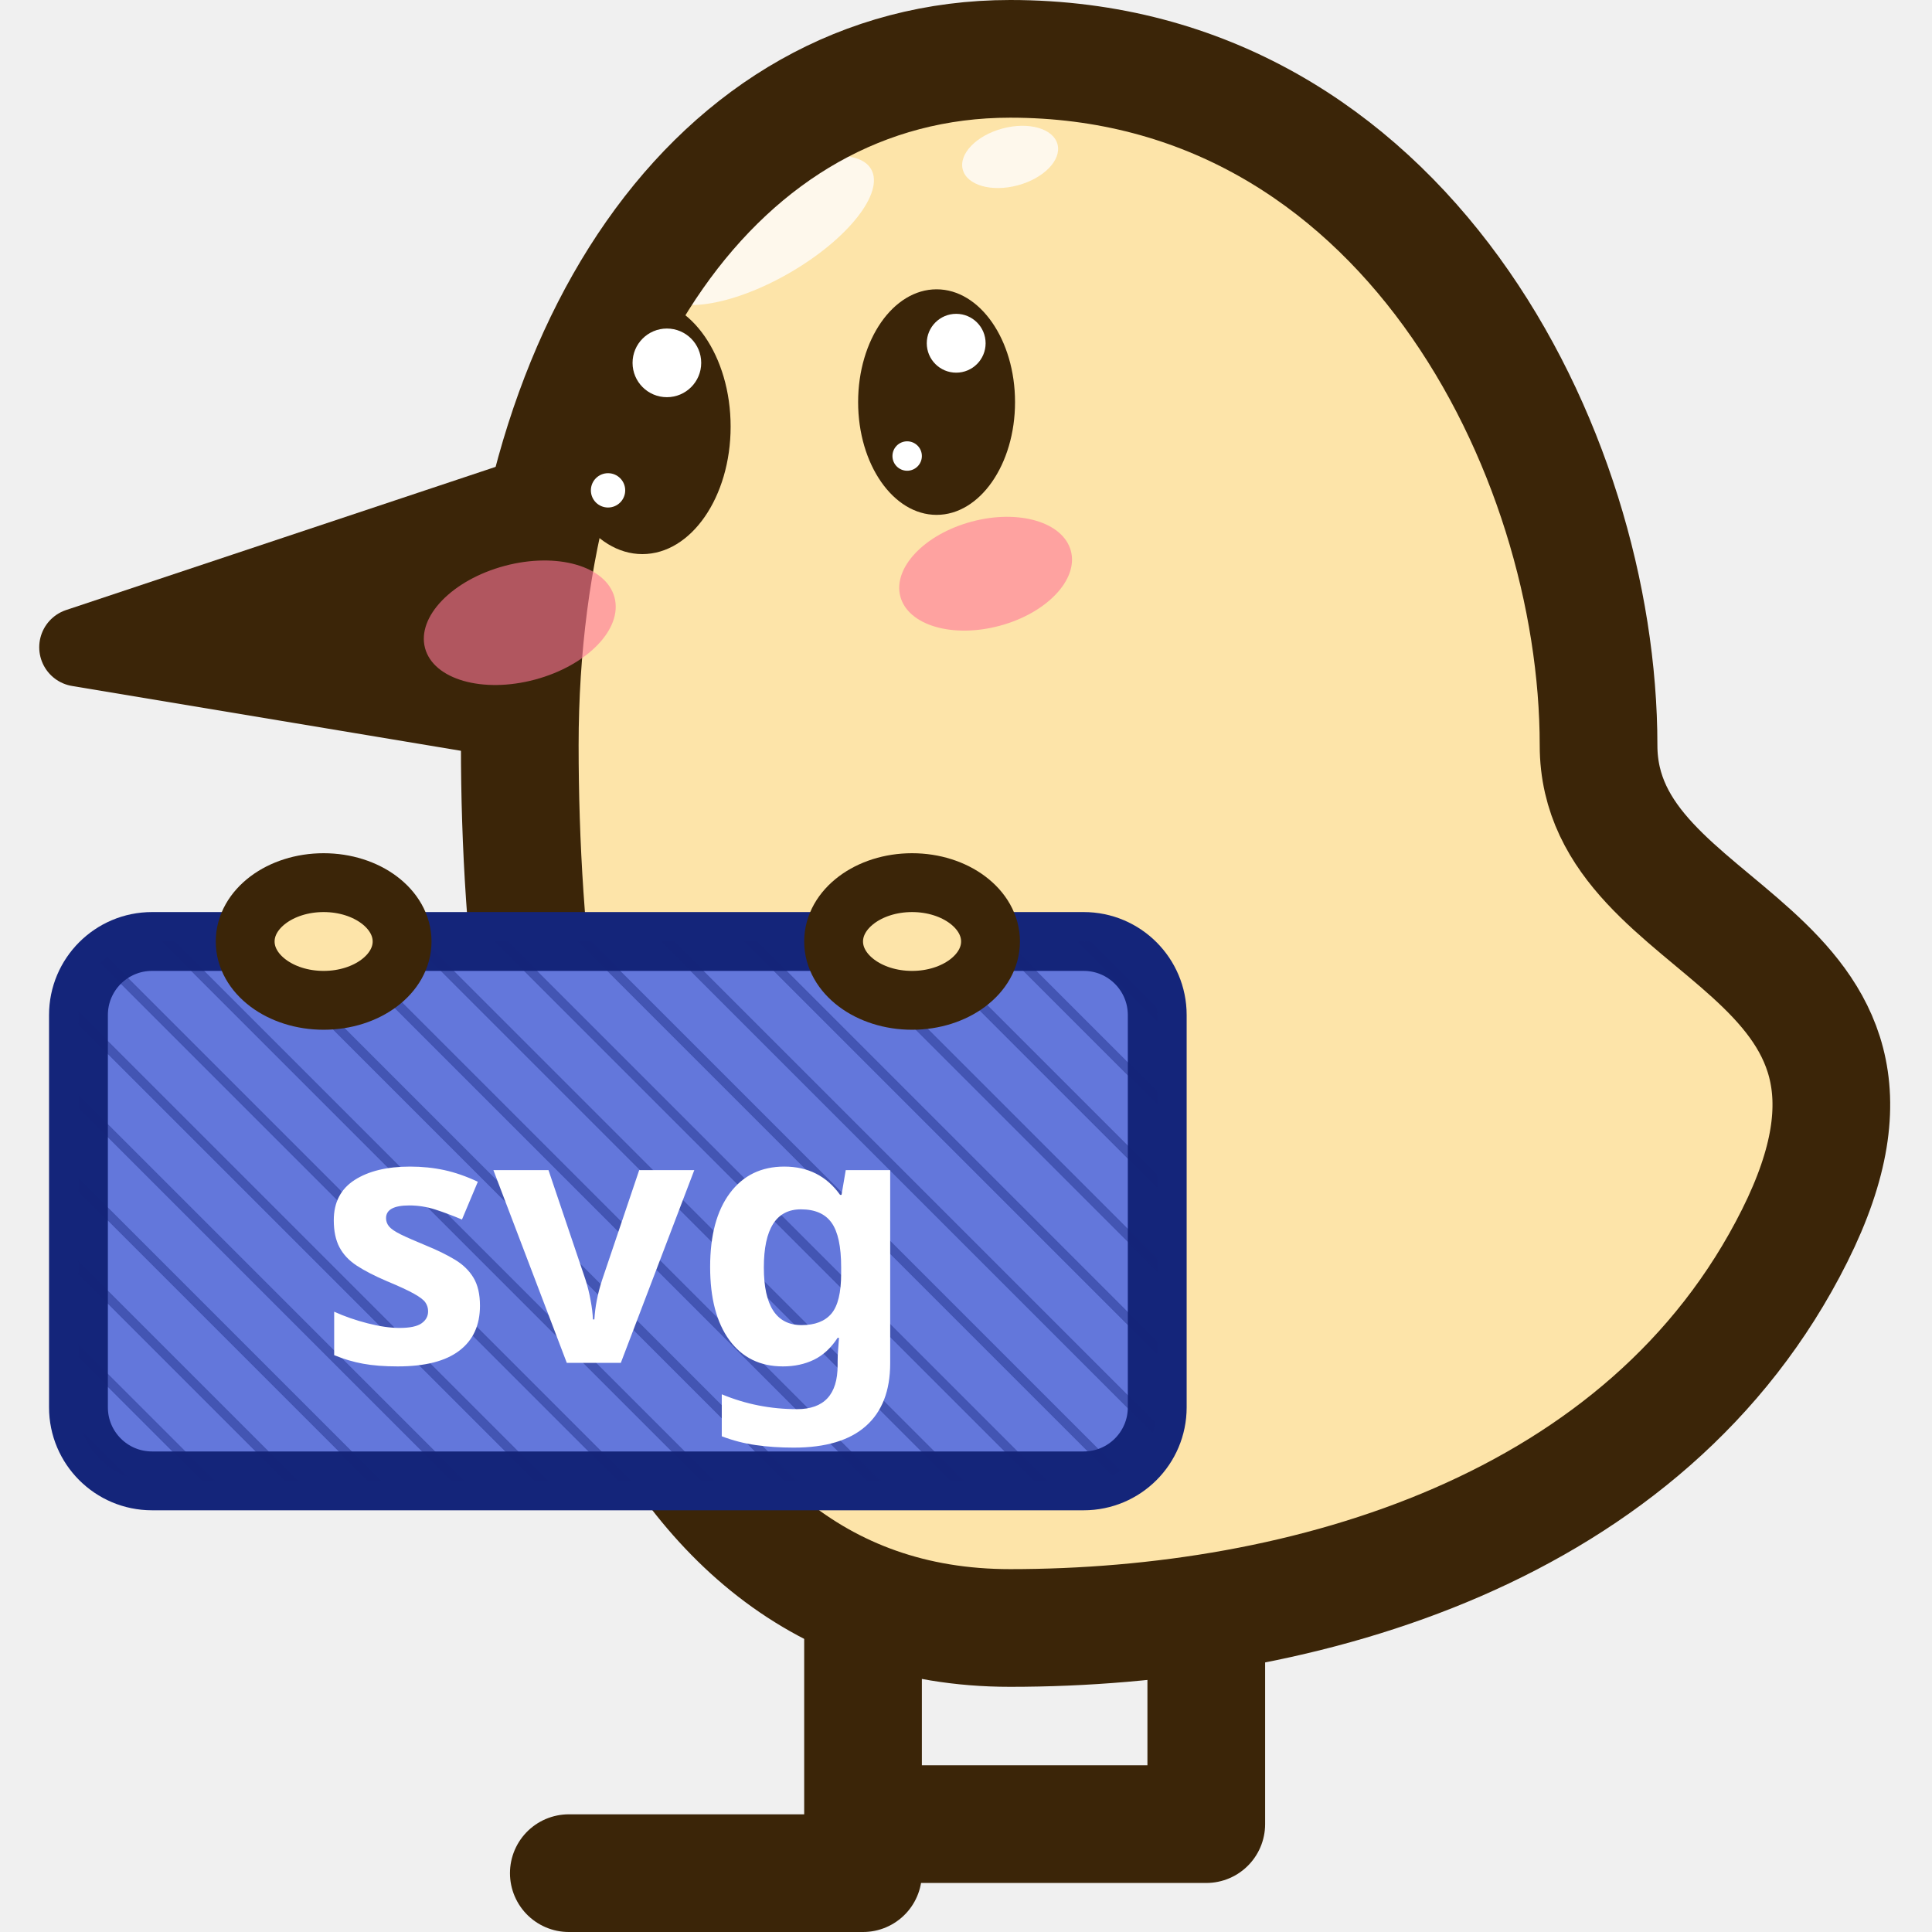
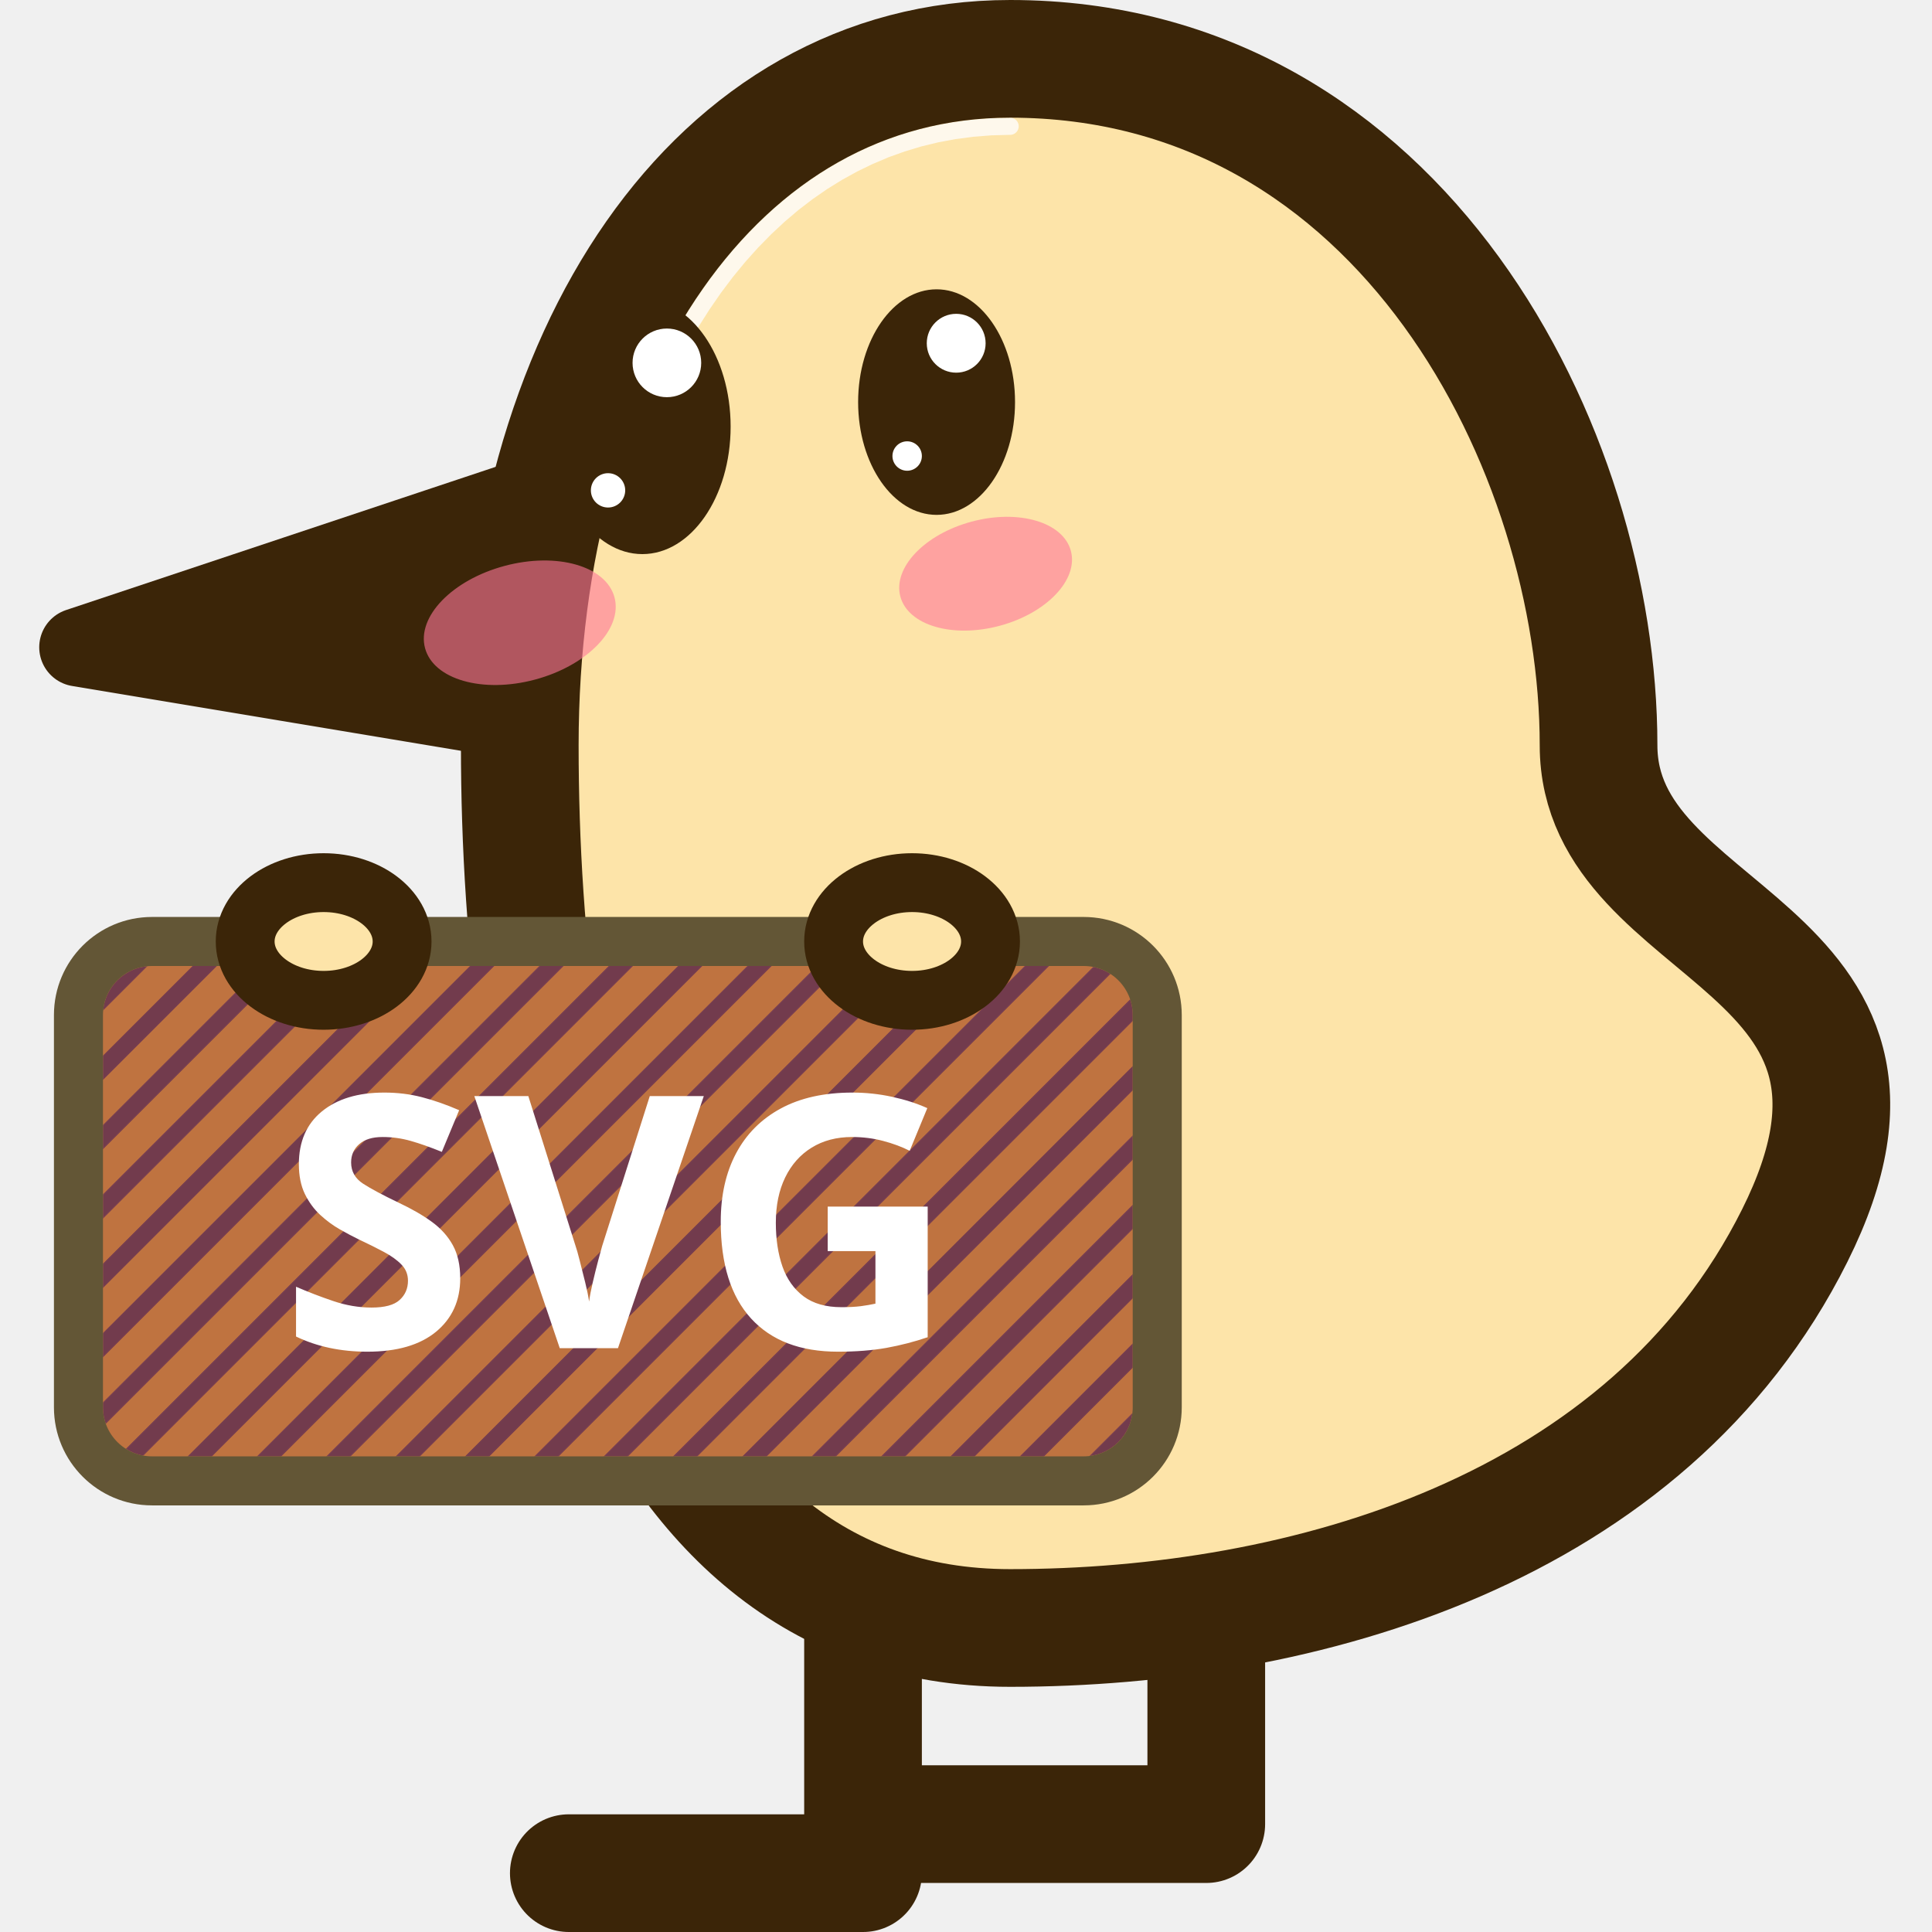
<svg xmlns="http://www.w3.org/2000/svg" viewBox="14 68 394 394" width="100%" height="100%">
  <style>
    @font-face {
-       font-family: 'Nunito';
-       src: url('./Nunito/Nunito-ExtraBold.ttf');
+       font-family: 'Quicksand';
+       src: url('../../format-template/Quicksand/Quicksand-Bold.ttf');
    }
    .format-text {
-       font-family: 'Nunito', sans-serif;
-       font-weight: 800;
+       font-family: 'Quicksand', sans-serif;
+       font-weight: 700;
      text-anchor: middle;
      dominant-baseline: central;
    }
  </style>
  <defs>
    <path id="body-path-k" d="M 220 80 C 300 80, 340 160, 340 220 C 340 260, 410 260, 380 320 C 350 380, 280 400, 220 400 C 140 400, 120 300, 120 220 C 120 140, 160 80, 220 80 Z" />
+     <clipPath id="body-clip">
+       <use href="#body-path-k" />
+     </clipPath>
    <clipPath id="sign-inner-clip">
-       <rect x="0" y="0" width="220" height="110" rx="15" />
+       <rect x="5" y="5" width="210" height="100" rx="10" />
    </clipPath>
-     <pattern id="sign-grill" width="12" height="12" patternUnits="userSpaceOnUse" patternTransform="rotate(-45)">
-       <line x1="0" y1="0" x2="0" y2="12" stroke="#14257A" stroke-width="3.8" stroke-opacity="0.40" />
+     <pattern id="sign-grill" width="10" height="10" patternUnits="userSpaceOnUse" patternTransform="rotate(45)">
+       <line x1="0" y1="0" x2="0" y2="10" stroke="#723B4D" stroke-width="7" />
    </pattern>
  </defs>
  <path d="M 260 380 L 260 440 L 200 440" fill="none" stroke="#3B2508" stroke-width="24" stroke-linecap="round" stroke-linejoin="round" />
  <path d="M 190 390 L 190 450 L 130 450" fill="none" stroke="#3B2508" stroke-width="24" stroke-linecap="round" stroke-linejoin="round" />
  <use href="#body-path-k" fill="#FDE4A9" />
-   <g fill="#fef8ec">
-     <ellipse cx="170" cy="115" rx="25" ry="10" transform="rotate(-30 170 115)" />
-     <ellipse cx="220" cy="100" rx="10" ry="6" transform="rotate(-15 220 100)" />
+   <g clip-path="url(#body-clip)">
+     <path fill="none" stroke="#fef8ec" stroke-width="3.5" stroke-linecap="round" d="M 148.69 145.47 L 150.68 141.40 L 152.76 137.49 L 154.95 133.73 L 157.24 130.13 L 159.62 126.68 L 162.09 123.40 L 164.65 120.28 L 167.30 117.33 L 170.03 114.54 L 172.83 111.93 L 175.71 109.48 L 178.67 107.21 L 181.70 105.11 L 184.80 103.19 L 187.98 101.43 L 191.22 99.86 L 194.54 98.45 L 197.93 97.23 L 201.41 96.18 L 204.95 95.32 L 208.59 94.64 L 212.30 94.15 L 216.11 93.85 L 220.00 93.75" />
  </g>
  <use href="#body-path-k" fill="none" stroke="#3B2508" stroke-width="24" stroke-linejoin="round" />
  <path d="M 120 170 L 30 200 L 120 215 Z" fill="#3B2508" stroke="#3B2508" stroke-width="16" stroke-linejoin="round" />
  <g fill="#3B2508">
    <ellipse cx="145" cy="155" rx="18" ry="26" />
    <ellipse cx="205" cy="150" rx="16" ry="23" />
  </g>
  <g fill="#FFFFFF">
    <circle cx="150" cy="142" r="7" />
    <circle cx="138" cy="168" r="3.5" />
    <circle cx="209" cy="138" r="6" />
    <circle cx="199" cy="161" r="3" />
  </g>
  <ellipse cx="120" cy="195" rx="20" ry="12" fill="#FF7799" opacity="0.6" transform="rotate(-15 120 195)" />
  <ellipse cx="215" cy="185" rx="18" ry="11" fill="#FF7799" opacity="0.6" transform="rotate(-15 215 185)" />
  <g transform="translate(30, 260)">
-     <rect x="0" y="0" width="220" height="110" rx="15" fill="#6377DB" stroke="#14257A" stroke-width="12" />
+     <rect x="0" y="0" width="220" height="110" rx="15" fill="#BF7340" />
    <g clip-path="url(#sign-inner-clip)">
      <rect x="0" y="0" width="220" height="110" fill="url(#sign-grill)" />
    </g>
-     <text x="110" y="58.0" class="format-text" fill="#fff" font-size="72px">svg</text>
+     <rect x="0" y="0" width="220" height="110" rx="15" fill="none" stroke="#635636" stroke-width="10" />
+     <text x="110" y="55" class="format-text" fill="#fff" font-size="72px">SVG</text>
  </g>
  <g fill="#FDE4A9" stroke="#3B2508" stroke-width="12">
    <ellipse cx="80" cy="260" rx="16" ry="12" />
    <ellipse cx="200" cy="260" rx="16" ry="12" />
  </g>
</svg>
